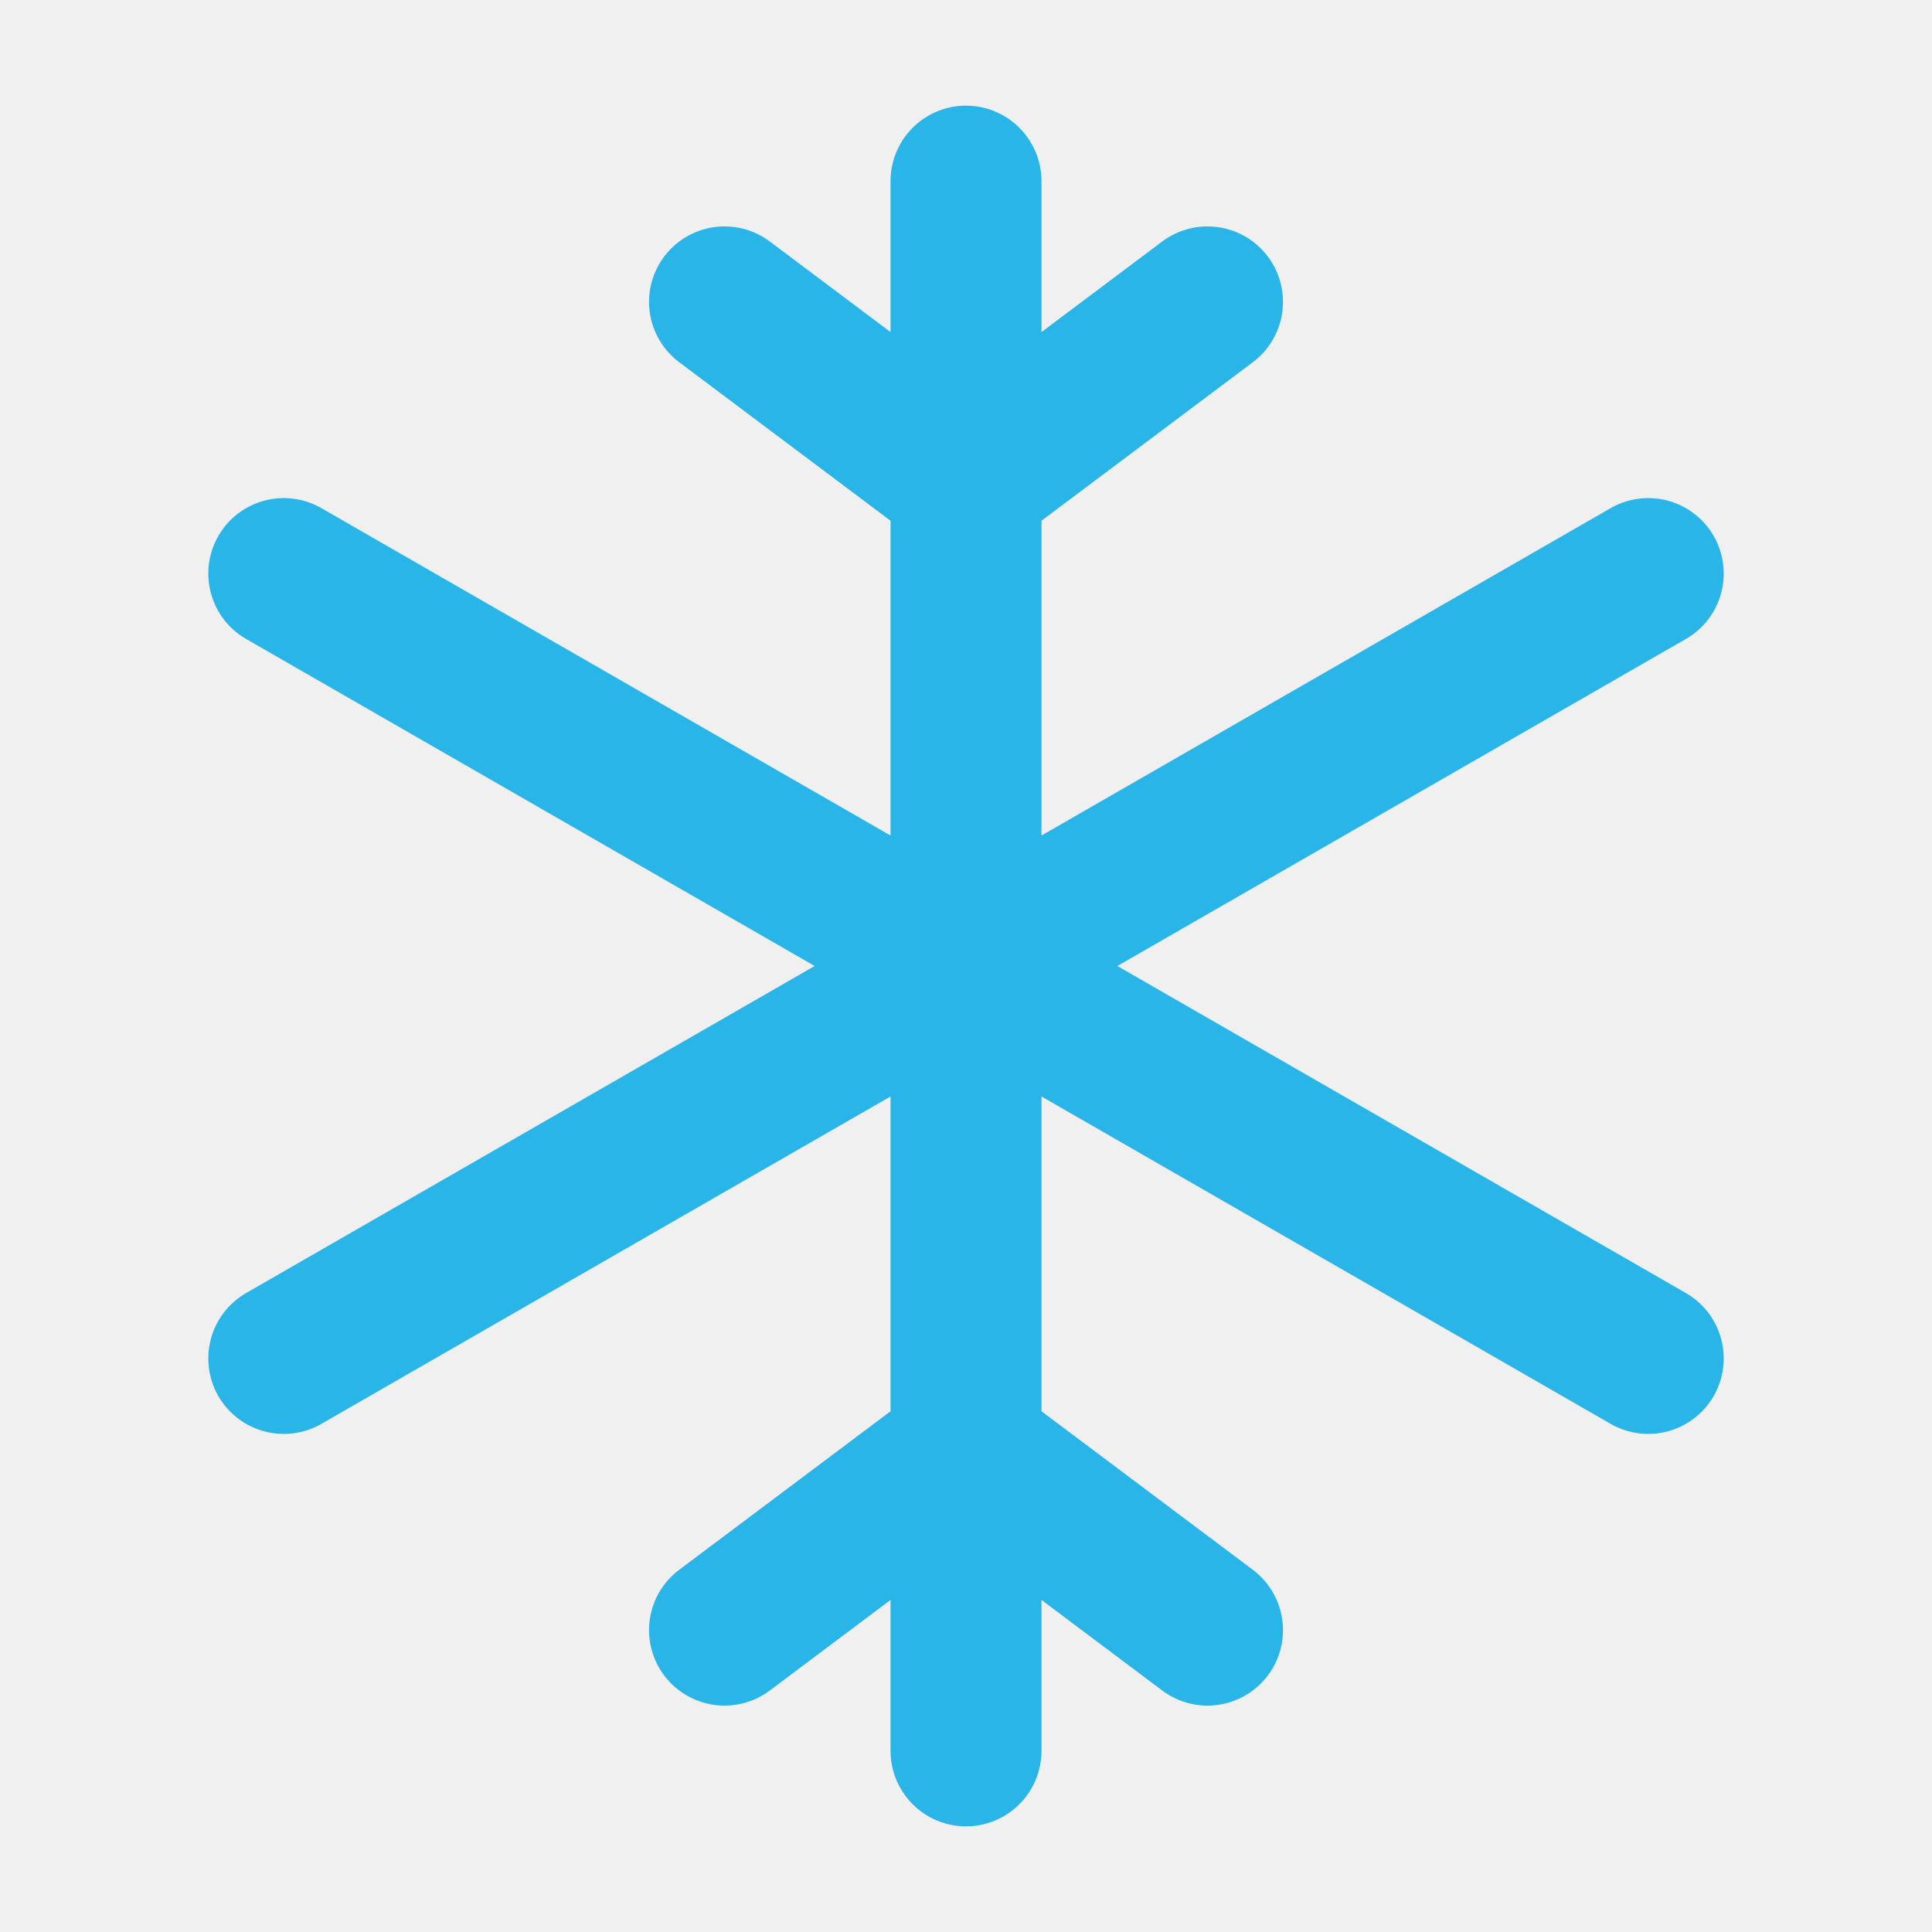
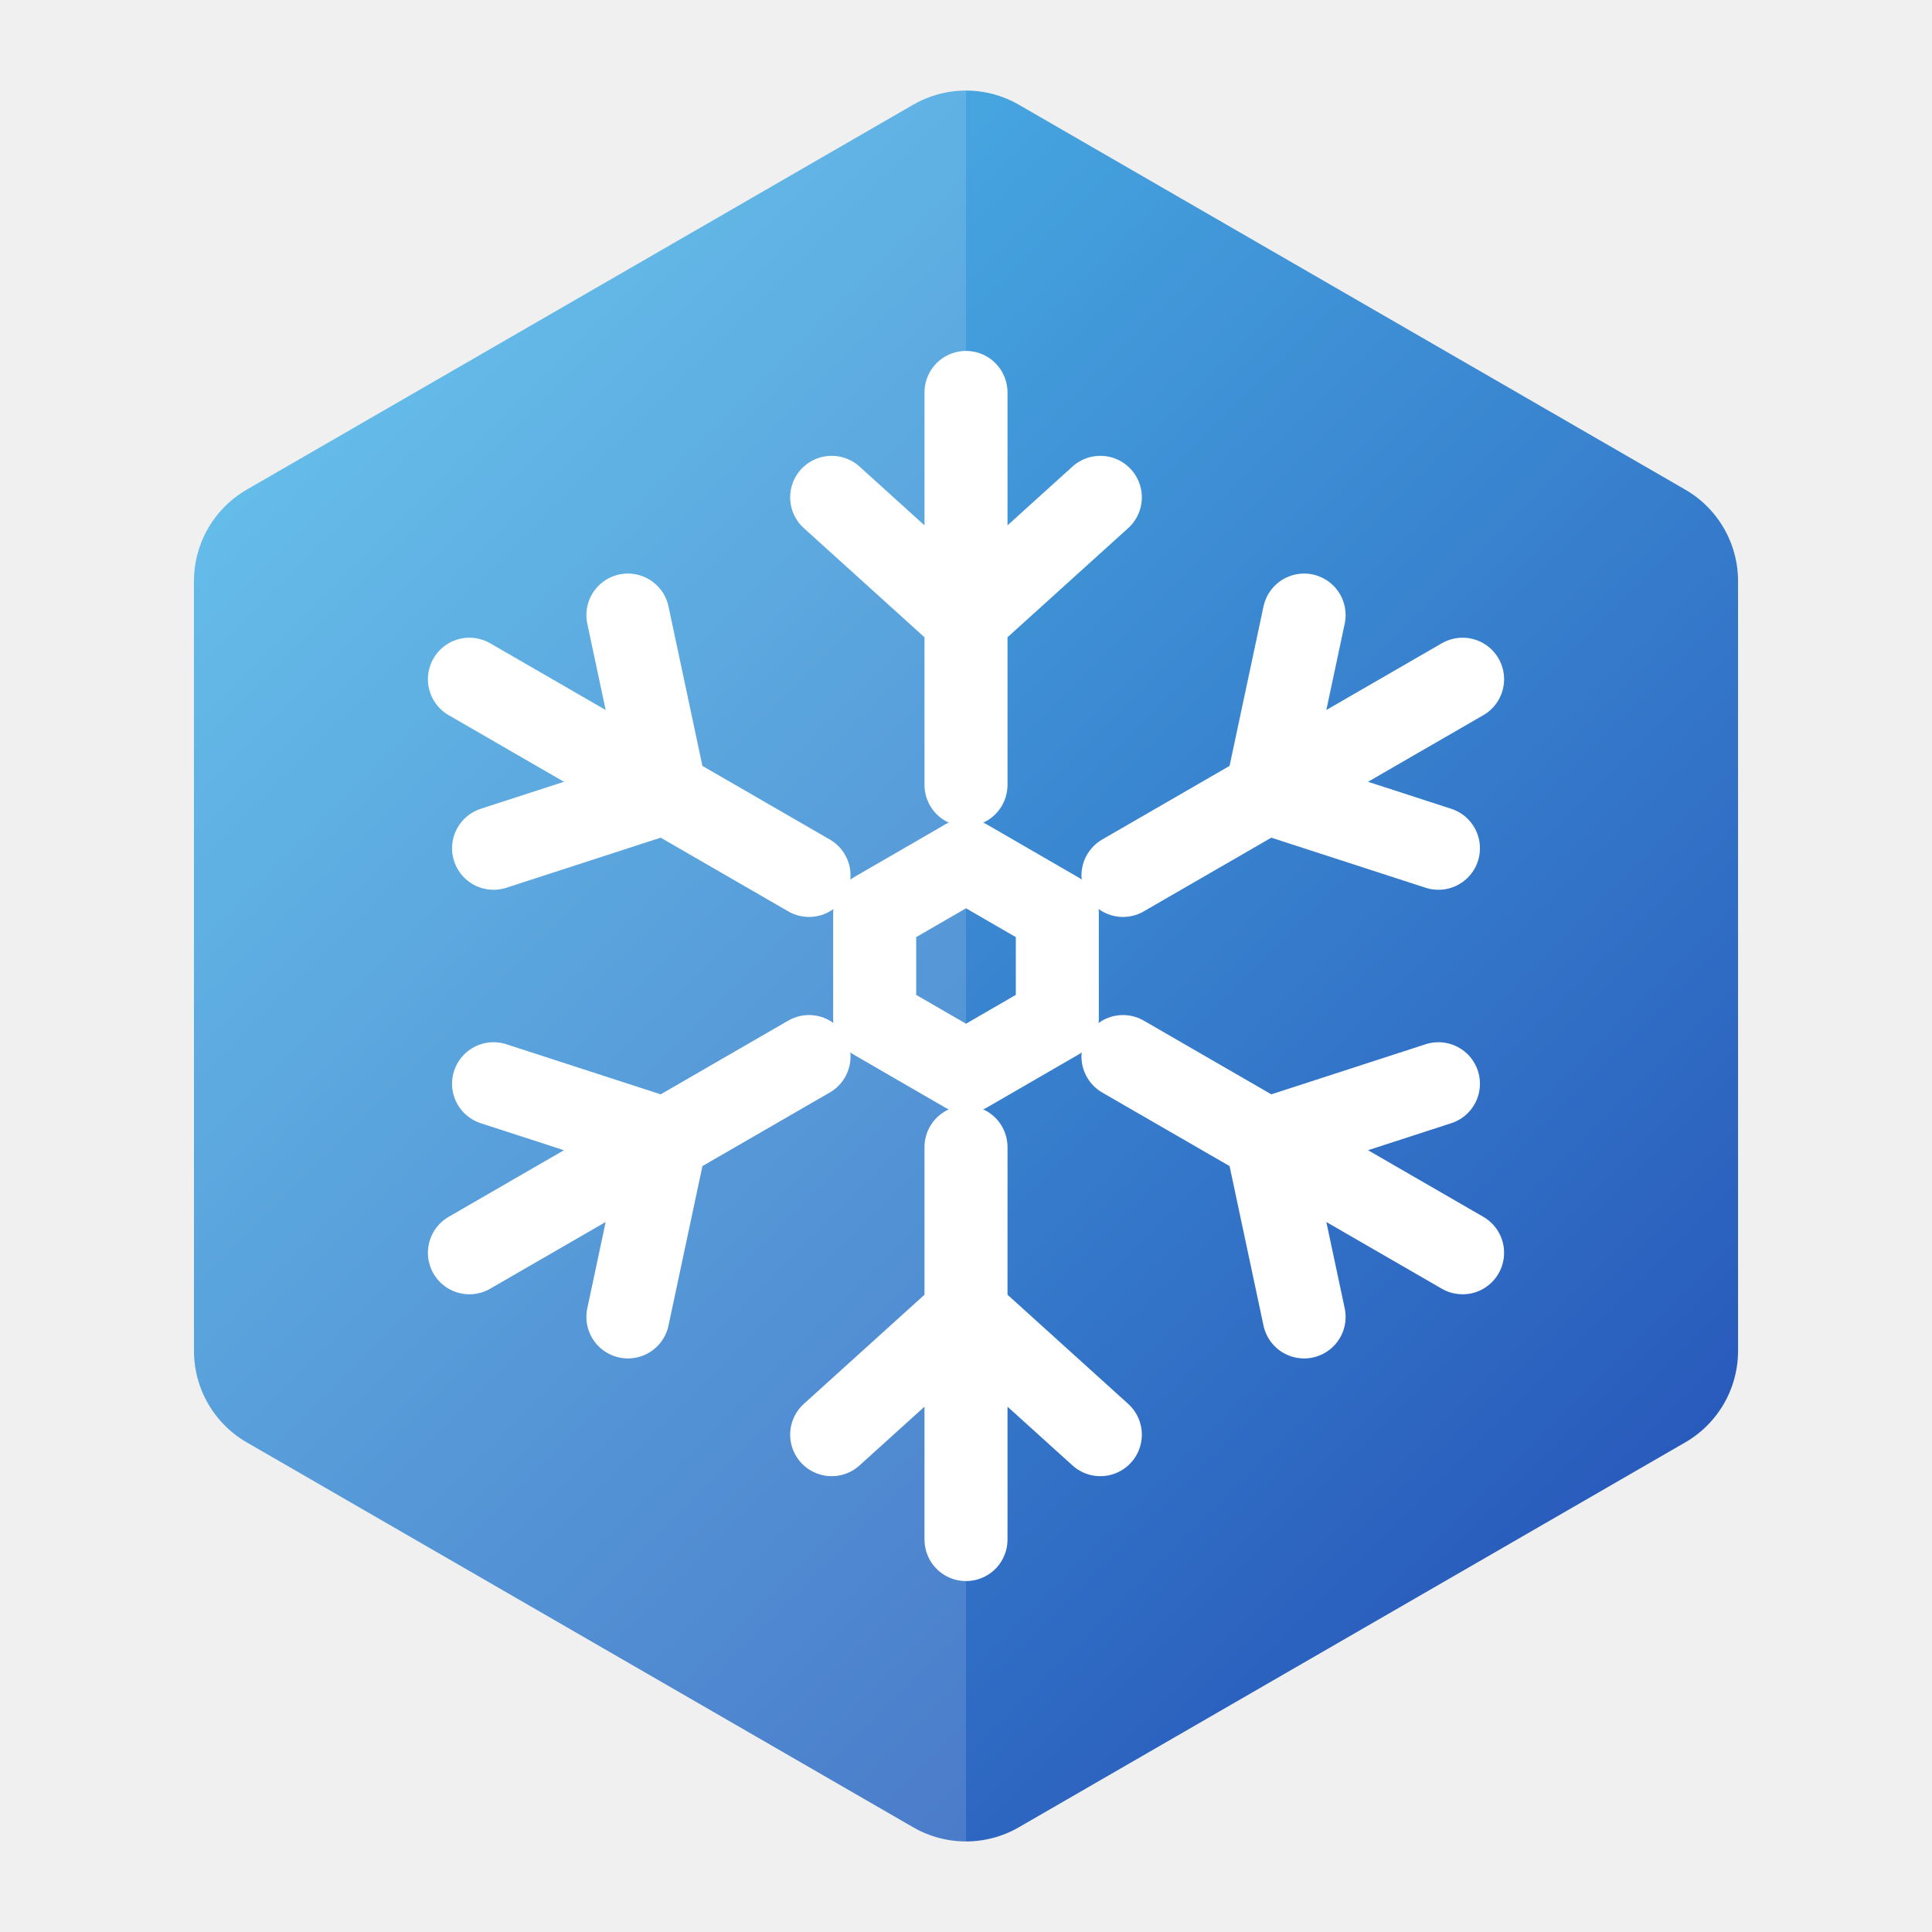
- <svg xmlns="http://www.w3.org/2000/svg" viewBox="0 0 32 32" fill="none" stroke="#29b5e8" stroke-width="2.5" stroke-linecap="round">
-   <path d="M16 3v26M4.7 9.5l22.6 13M4.7 22.5l22.6-13M12 5l4 3 4-3M12 27l4-3 4 3" />
+ <svg xmlns="http://www.w3.org/2000/svg" viewBox="0 0 256 256" width="256" height="256" role="img" aria-label="Snowtyped">
+   <defs>
+     <linearGradient id="snowtyped-fill" x1="0" y1="0" x2="1" y2="1">
+       <stop offset="0" stop-color="#56ccf2" />
+       <stop offset="1" stop-color="#1e40af" />
+     </linearGradient>
+     <mask id="snowtyped-shape">
+       <polygon points="128,26 216.3,77 216.3,179 128,230 39.7,179 39.7,77" fill="#fff" stroke="#fff" stroke-width="28" stroke-linejoin="round" />
+     </mask>
+   </defs>
+   <g mask="url(#snowtyped-shape)">
+     <rect width="256" height="256" fill="url(#snowtyped-fill)" />
+     <path d="M128 0V256H0V0Z" fill="#fff" fill-opacity=".14" />
+   </g>
+   <g fill="none" stroke="#fff" stroke-width="11" stroke-linecap="round" stroke-linejoin="round">
+     <path d="M128 104L128 52M128 82l-17.8 -16.1M128 82l17.8 -16.1M148.8 116L193.8 90M167.8 105l5.0 -23.5M167.8 105l22.8 7.4M148.8 140L193.8 166M167.8 151l22.8 -7.4M167.8 151l5.0 23.5M128 152L128 204M128 174l17.8 16.1M128 174l-17.8 16.1M107.2 140L62.2 166M88.2 151l-5.0 23.5M88.2 151l-22.8 -7.4M107.2 116L62.2 90M88.2 105l-22.8 7.4M88.2 105l-5.0 -23.5" />
+     <polygon points="128,114 140.1,121 140.1,135 128,142 115.9,135 115.9,121" />
+   </g>
</svg>
